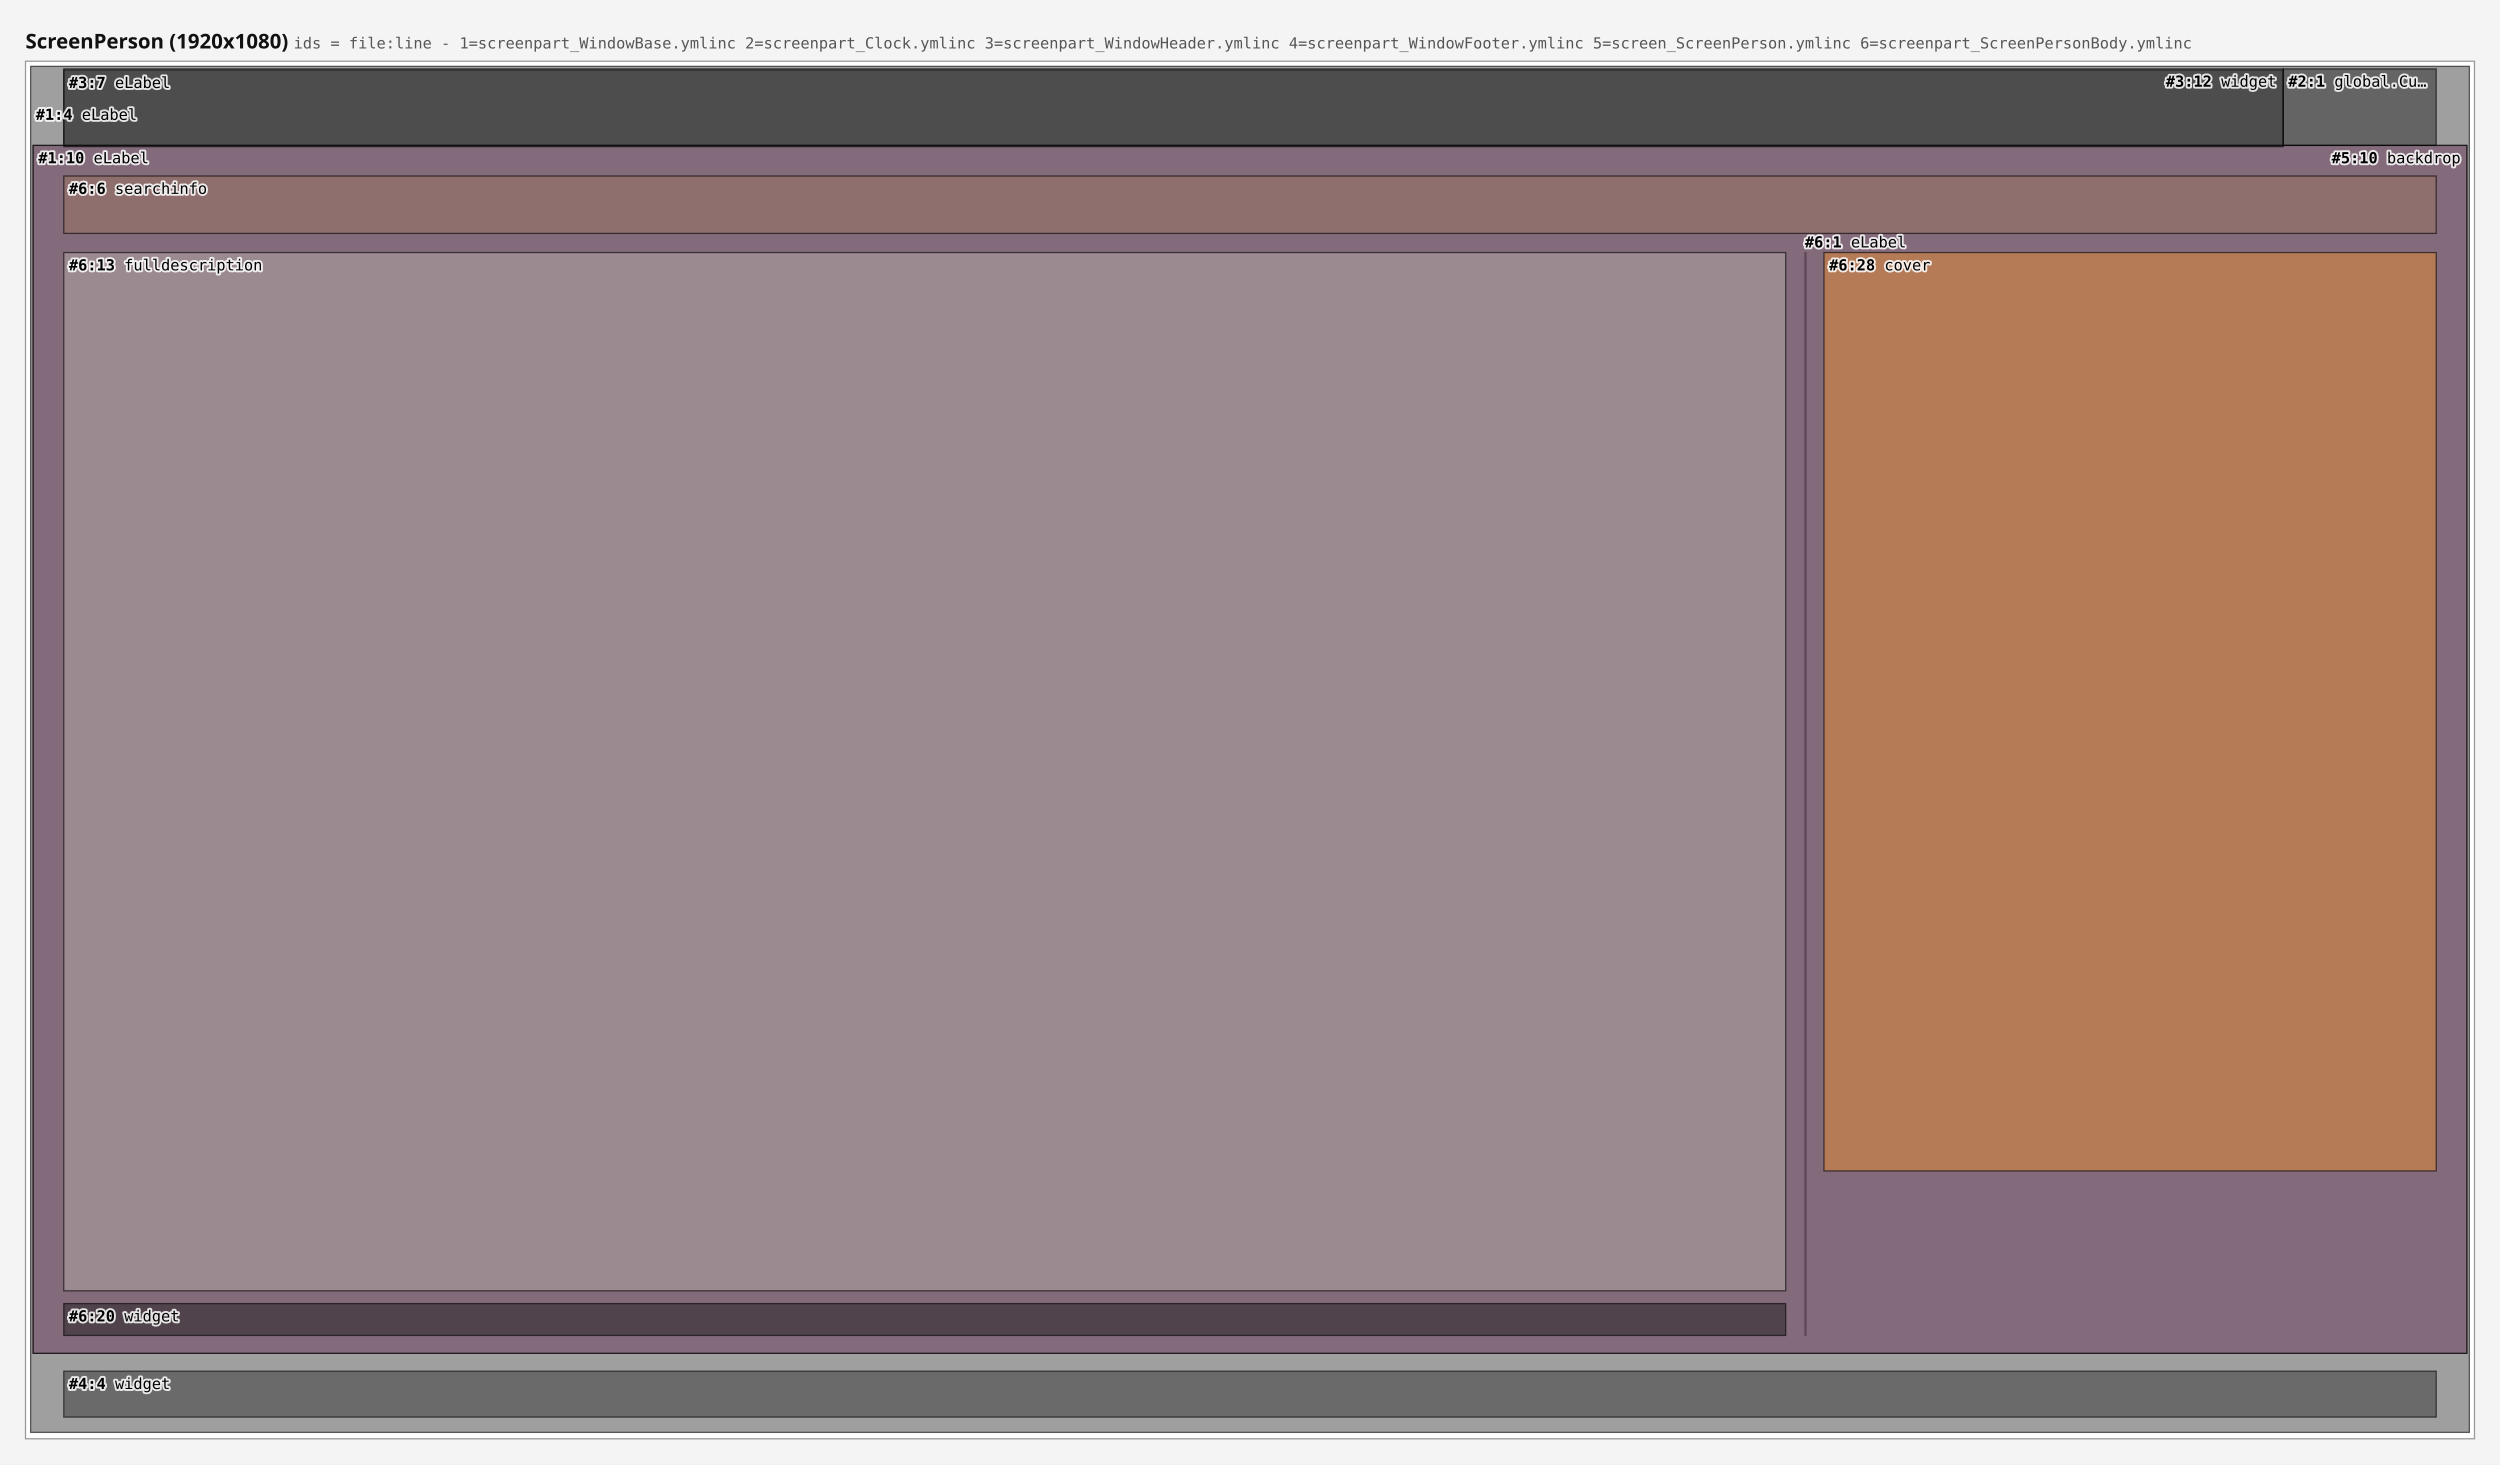
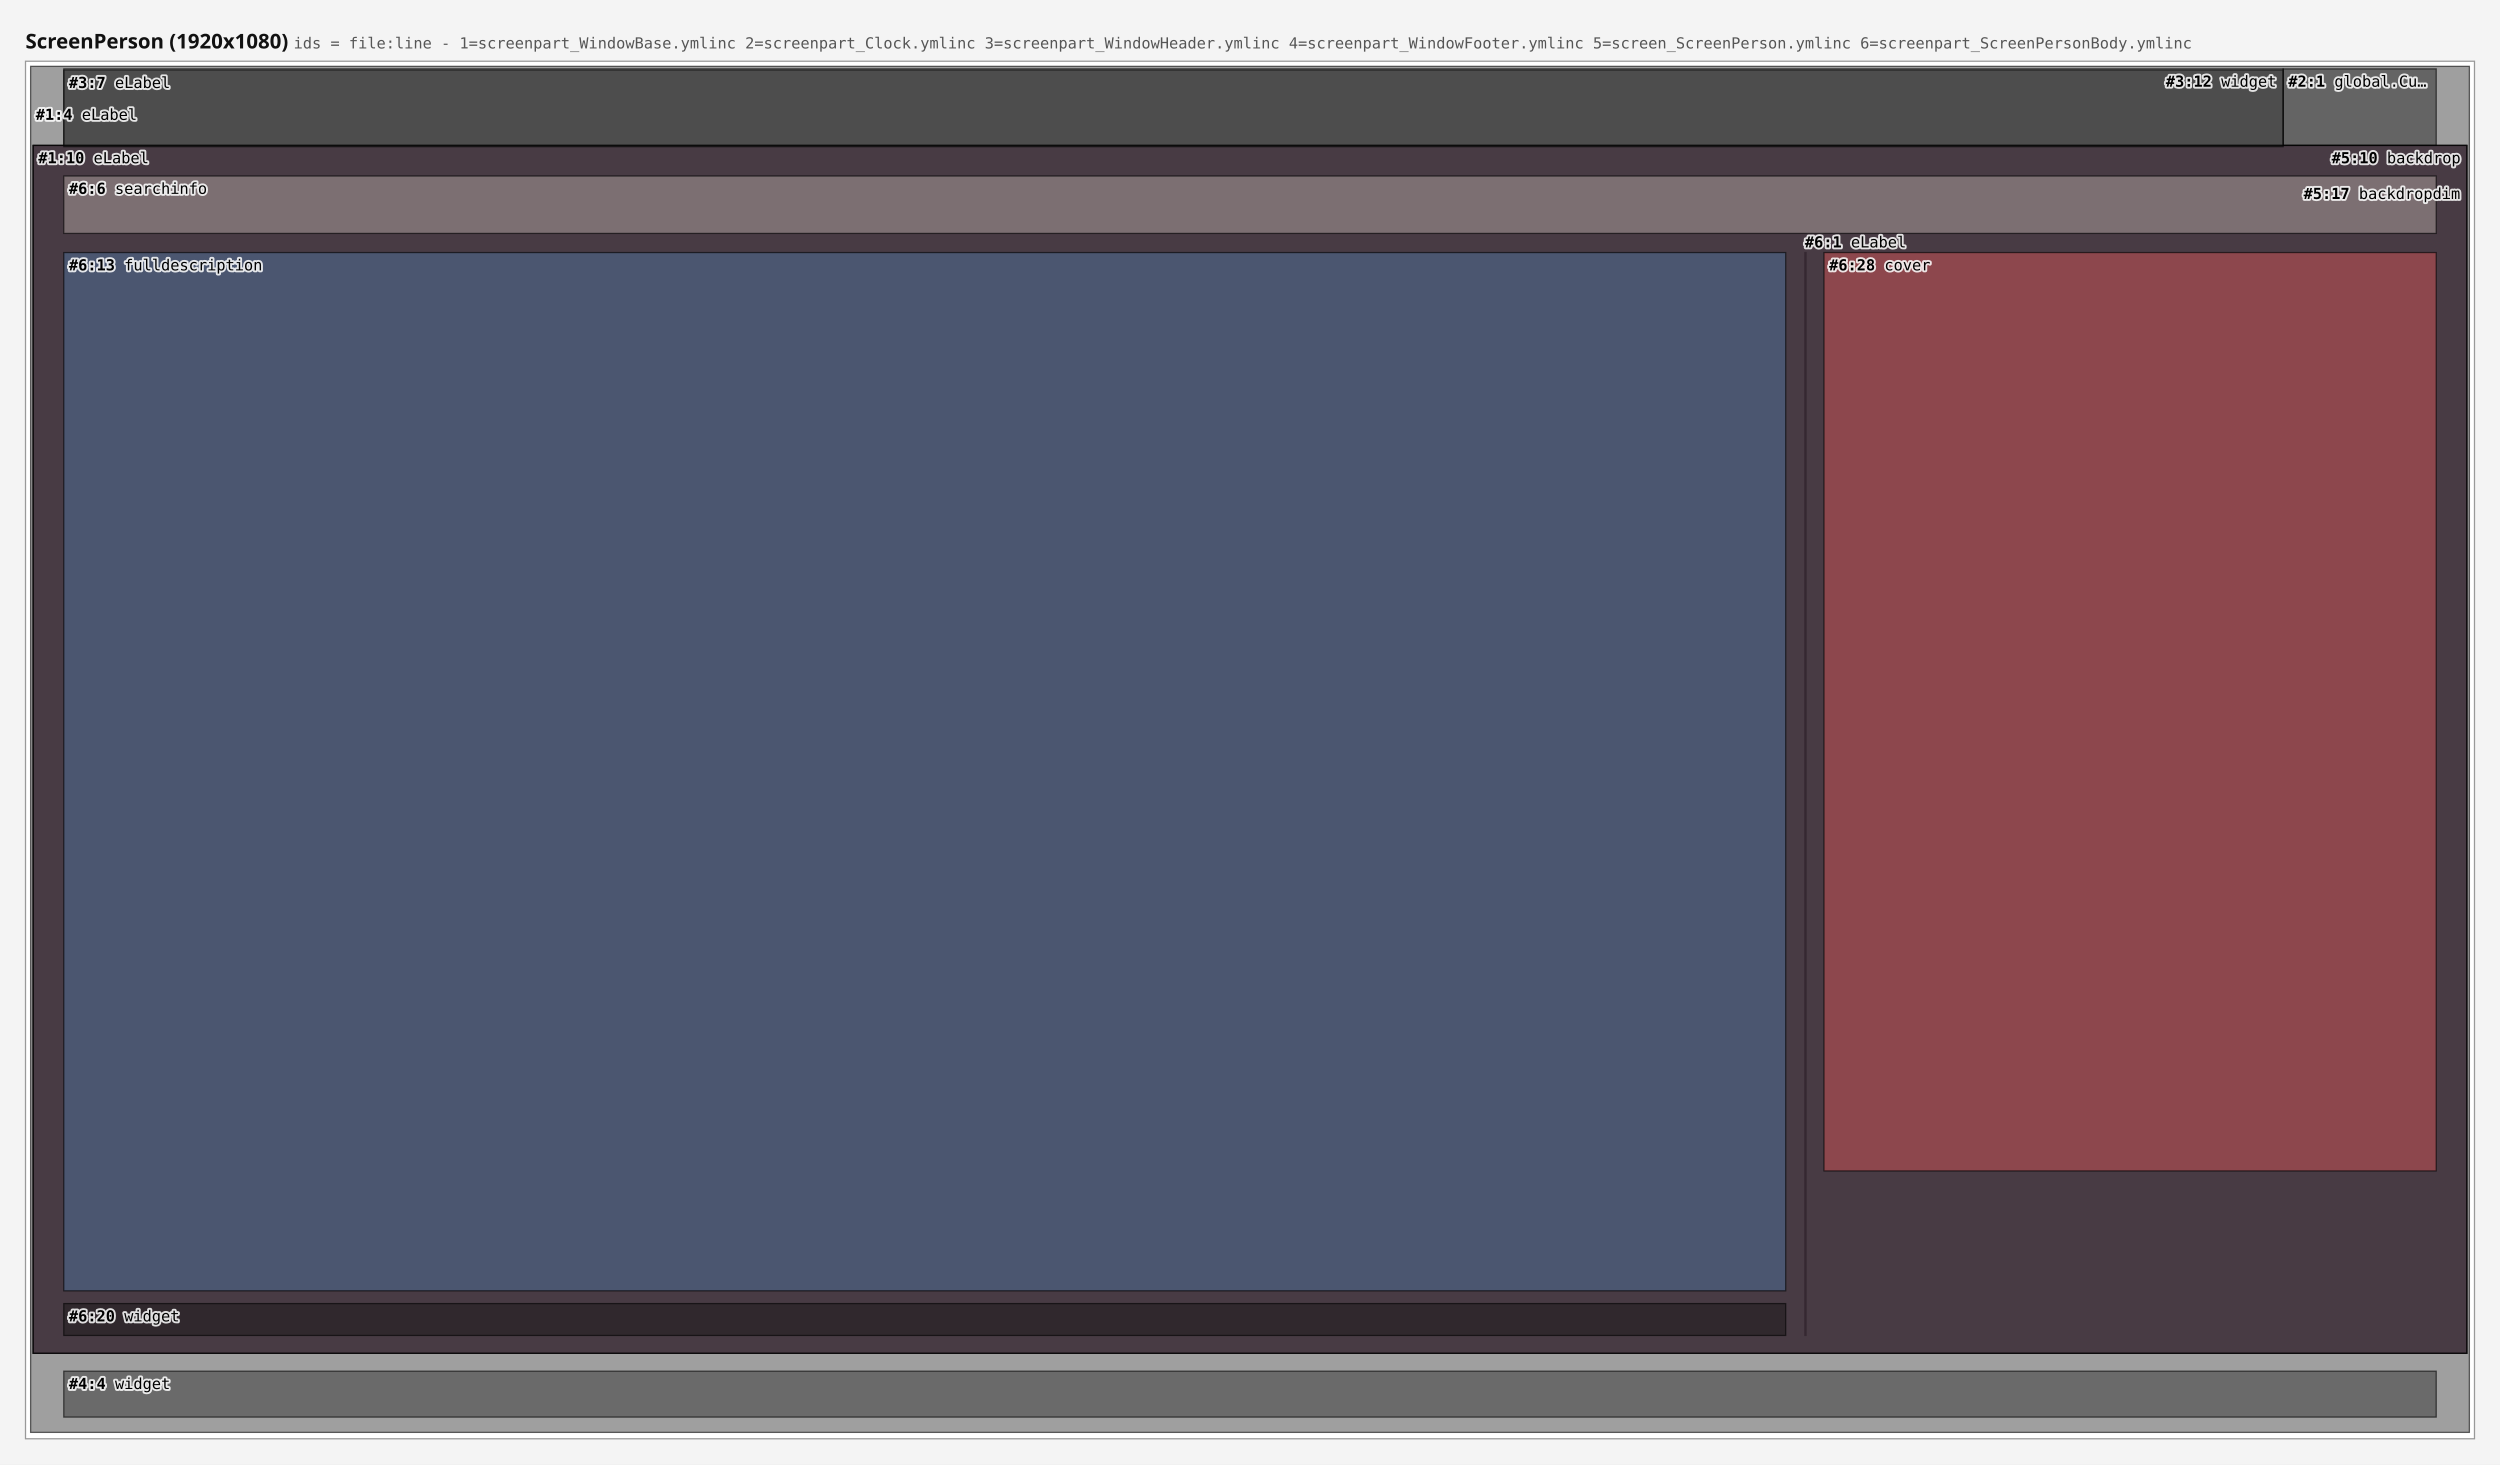
<svg xmlns="http://www.w3.org/2000/svg" width="1960" height="1148" viewBox="0 0 1960 1148">
  <rect x="0" y="0" width="1960" height="1148" fill="#f4f4f4" />
  <text x="20" y="38" font-family="sans-serif" font-size="16" font-weight="bold" fill="#111111">ScreenPerson (1920x1080) <tspan font-family="monospace" font-size="12" font-weight="normal" fill="#555555">ids = file:line - 1=screenpart_WindowBase.ymlinc  2=screenpart_Clock.ymlinc  3=screenpart_WindowHeader.ymlinc  4=screenpart_WindowFooter.ymlinc  5=screen_ScreenPerson.ymlinc  6=screenpart_ScreenPersonBody.ymlinc</tspan>
  </text>
  <g data-screen="0" transform="translate(20,48)">
    <rect x="0" y="0" width="1920" height="1080" fill="#ffffff" stroke="#999999" stroke-width="1" />
    <rect data-ref="0:0" data-src="screenpart_WindowBase.ymlinc:4" x="4" y="4" width="1912" height="1071" fill="#2c2c2c" fill-opacity="0.45" stroke="#000000" stroke-opacity="0.6" stroke-width="1" />
    <rect data-ref="0:1" data-src="screenpart_WindowBase.ymlinc:10" x="6" y="66" width="1908" height="947" fill="#121212" fill-opacity="0.45" stroke="#000000" stroke-opacity="0.6" stroke-width="1" />
-     <rect data-ref="0:7" data-src="screenpart_ScreenPersonBody.ymlinc:1" x="1395" y="150" width="1" height="849" fill="#424242" fill-opacity="0.45" stroke="#000000" stroke-opacity="0.6" stroke-width="1" />
+     <rect data-ref="0:8" data-src="screenpart_ScreenPersonBody.ymlinc:1" x="1395" y="150" width="1" height="849" fill="#424242" fill-opacity="0.45" stroke="#000000" stroke-opacity="0.6" stroke-width="1" />
    <rect data-ref="0:6" data-src="screen_ScreenPerson.ymlinc:10" x="6" y="66" width="1908" height="947" fill="#b07aa1" fill-opacity="0.45" stroke="#000000" stroke-opacity="0.6" stroke-width="1" />
-     <rect data-ref="0:8" data-src="screenpart_ScreenPersonBody.ymlinc:6" x="30" y="90" width="1860" height="45" fill="#9c755f" fill-opacity="0.45" stroke="#000000" stroke-opacity="0.6" stroke-width="1" />
-     <rect data-ref="0:9" data-src="screenpart_ScreenPersonBody.ymlinc:13" x="30" y="150" width="1350" height="814" fill="#bab0ac" fill-opacity="0.45" stroke="#000000" stroke-opacity="0.6" stroke-width="1" />
-     <rect data-ref="0:10" data-src="screenpart_ScreenPersonBody.ymlinc:20" x="30" y="974" width="1350" height="25" fill="#121212" fill-opacity="0.45" stroke="#000000" stroke-opacity="0.6" stroke-width="1" />
-     <rect data-ref="0:11" data-src="screenpart_ScreenPersonBody.ymlinc:28" x="1410" y="150" width="480" height="720" fill="#f28e2b" fill-opacity="0.45" stroke="#000000" stroke-opacity="0.6" stroke-width="1" />
+     <rect data-ref="0:7" data-src="screen_ScreenPerson.ymlinc:17" x="6" y="66" width="1908" height="947" fill="#000000" fill-opacity="0.45" stroke="#000000" stroke-opacity="0.6" stroke-width="1" />
+     <rect data-ref="0:9" data-src="screenpart_ScreenPersonBody.ymlinc:6" x="30" y="90" width="1860" height="45" fill="#bab0ac" fill-opacity="0.45" stroke="#000000" stroke-opacity="0.6" stroke-width="1" />
+     <rect data-ref="0:10" data-src="screenpart_ScreenPersonBody.ymlinc:13" x="30" y="150" width="1350" height="814" fill="#4e79a7" fill-opacity="0.45" stroke="#000000" stroke-opacity="0.6" stroke-width="1" />
+     <rect data-ref="0:11" data-src="screenpart_ScreenPersonBody.ymlinc:20" x="30" y="974" width="1350" height="25" fill="#121212" fill-opacity="0.45" stroke="#000000" stroke-opacity="0.6" stroke-width="1" />
+     <rect data-ref="0:12" data-src="screenpart_ScreenPersonBody.ymlinc:28" x="1410" y="150" width="480" height="720" fill="#e15759" fill-opacity="0.45" stroke="#000000" stroke-opacity="0.6" stroke-width="1" />
    <rect data-ref="0:5" data-src="screenpart_WindowFooter.ymlinc:4" x="30" y="1027" width="1860" height="36" fill="#2c2c2c" fill-opacity="0.45" stroke="#000000" stroke-opacity="0.6" stroke-width="1" />
    <rect data-ref="0:3" data-src="screenpart_WindowHeader.ymlinc:7" x="30" y="7" width="1740" height="60" fill="#2c2c2c" fill-opacity="0.45" stroke="#000000" stroke-opacity="0.6" stroke-width="1" />
    <rect data-ref="0:2" data-src="screenpart_Clock.ymlinc:1" x="1770" y="6" width="120" height="60" fill="#1d1d1d" fill-opacity="0.45" stroke="#000000" stroke-opacity="0.6" stroke-width="1" />
    <rect data-ref="0:4" data-src="screenpart_WindowHeader.ymlinc:12" x="30" y="6" width="1740" height="60" fill="#2c2c2c" fill-opacity="0.45" stroke="#000000" stroke-opacity="0.6" stroke-width="1" />
    <g pointer-events="none" font-family="monospace" font-size="12" fill="#000000" stroke="#ffffff" stroke-width="3" stroke-opacity="0.85" stroke-linejoin="round" paint-order="stroke">
      <text x="8" y="46">
        <tspan font-weight="bold">#1:4</tspan> eLabel</text>
      <text x="10" y="80">
        <tspan font-weight="bold">#1:10</tspan> eLabel</text>
      <text x="1395" y="146">
        <tspan font-weight="bold">#6:1</tspan> eLabel</text>
      <text x="1808" y="80">
        <tspan font-weight="bold">#5:10</tspan> backdrop</text>
+       <text x="1786" y="108">
+         <tspan font-weight="bold">#5:17</tspan> backdropdim</text>
      <text x="34" y="104">
        <tspan font-weight="bold">#6:6</tspan> searchinfo</text>
      <text x="34" y="164">
        <tspan font-weight="bold">#6:13</tspan> fulldescription</text>
      <text x="34" y="988">
        <tspan font-weight="bold">#6:20</tspan> widget</text>
      <text x="1414" y="164">
        <tspan font-weight="bold">#6:28</tspan> cover</text>
      <text x="34" y="1041">
        <tspan font-weight="bold">#4:4</tspan> widget</text>
      <text x="34" y="21">
        <tspan font-weight="bold">#3:7</tspan> eLabel</text>
      <text x="1774" y="20">
        <tspan font-weight="bold">#2:1</tspan> global.Cu…</text>
      <text x="1678" y="20">
        <tspan font-weight="bold">#3:12</tspan> widget</text>
    </g>
  </g>
</svg>
